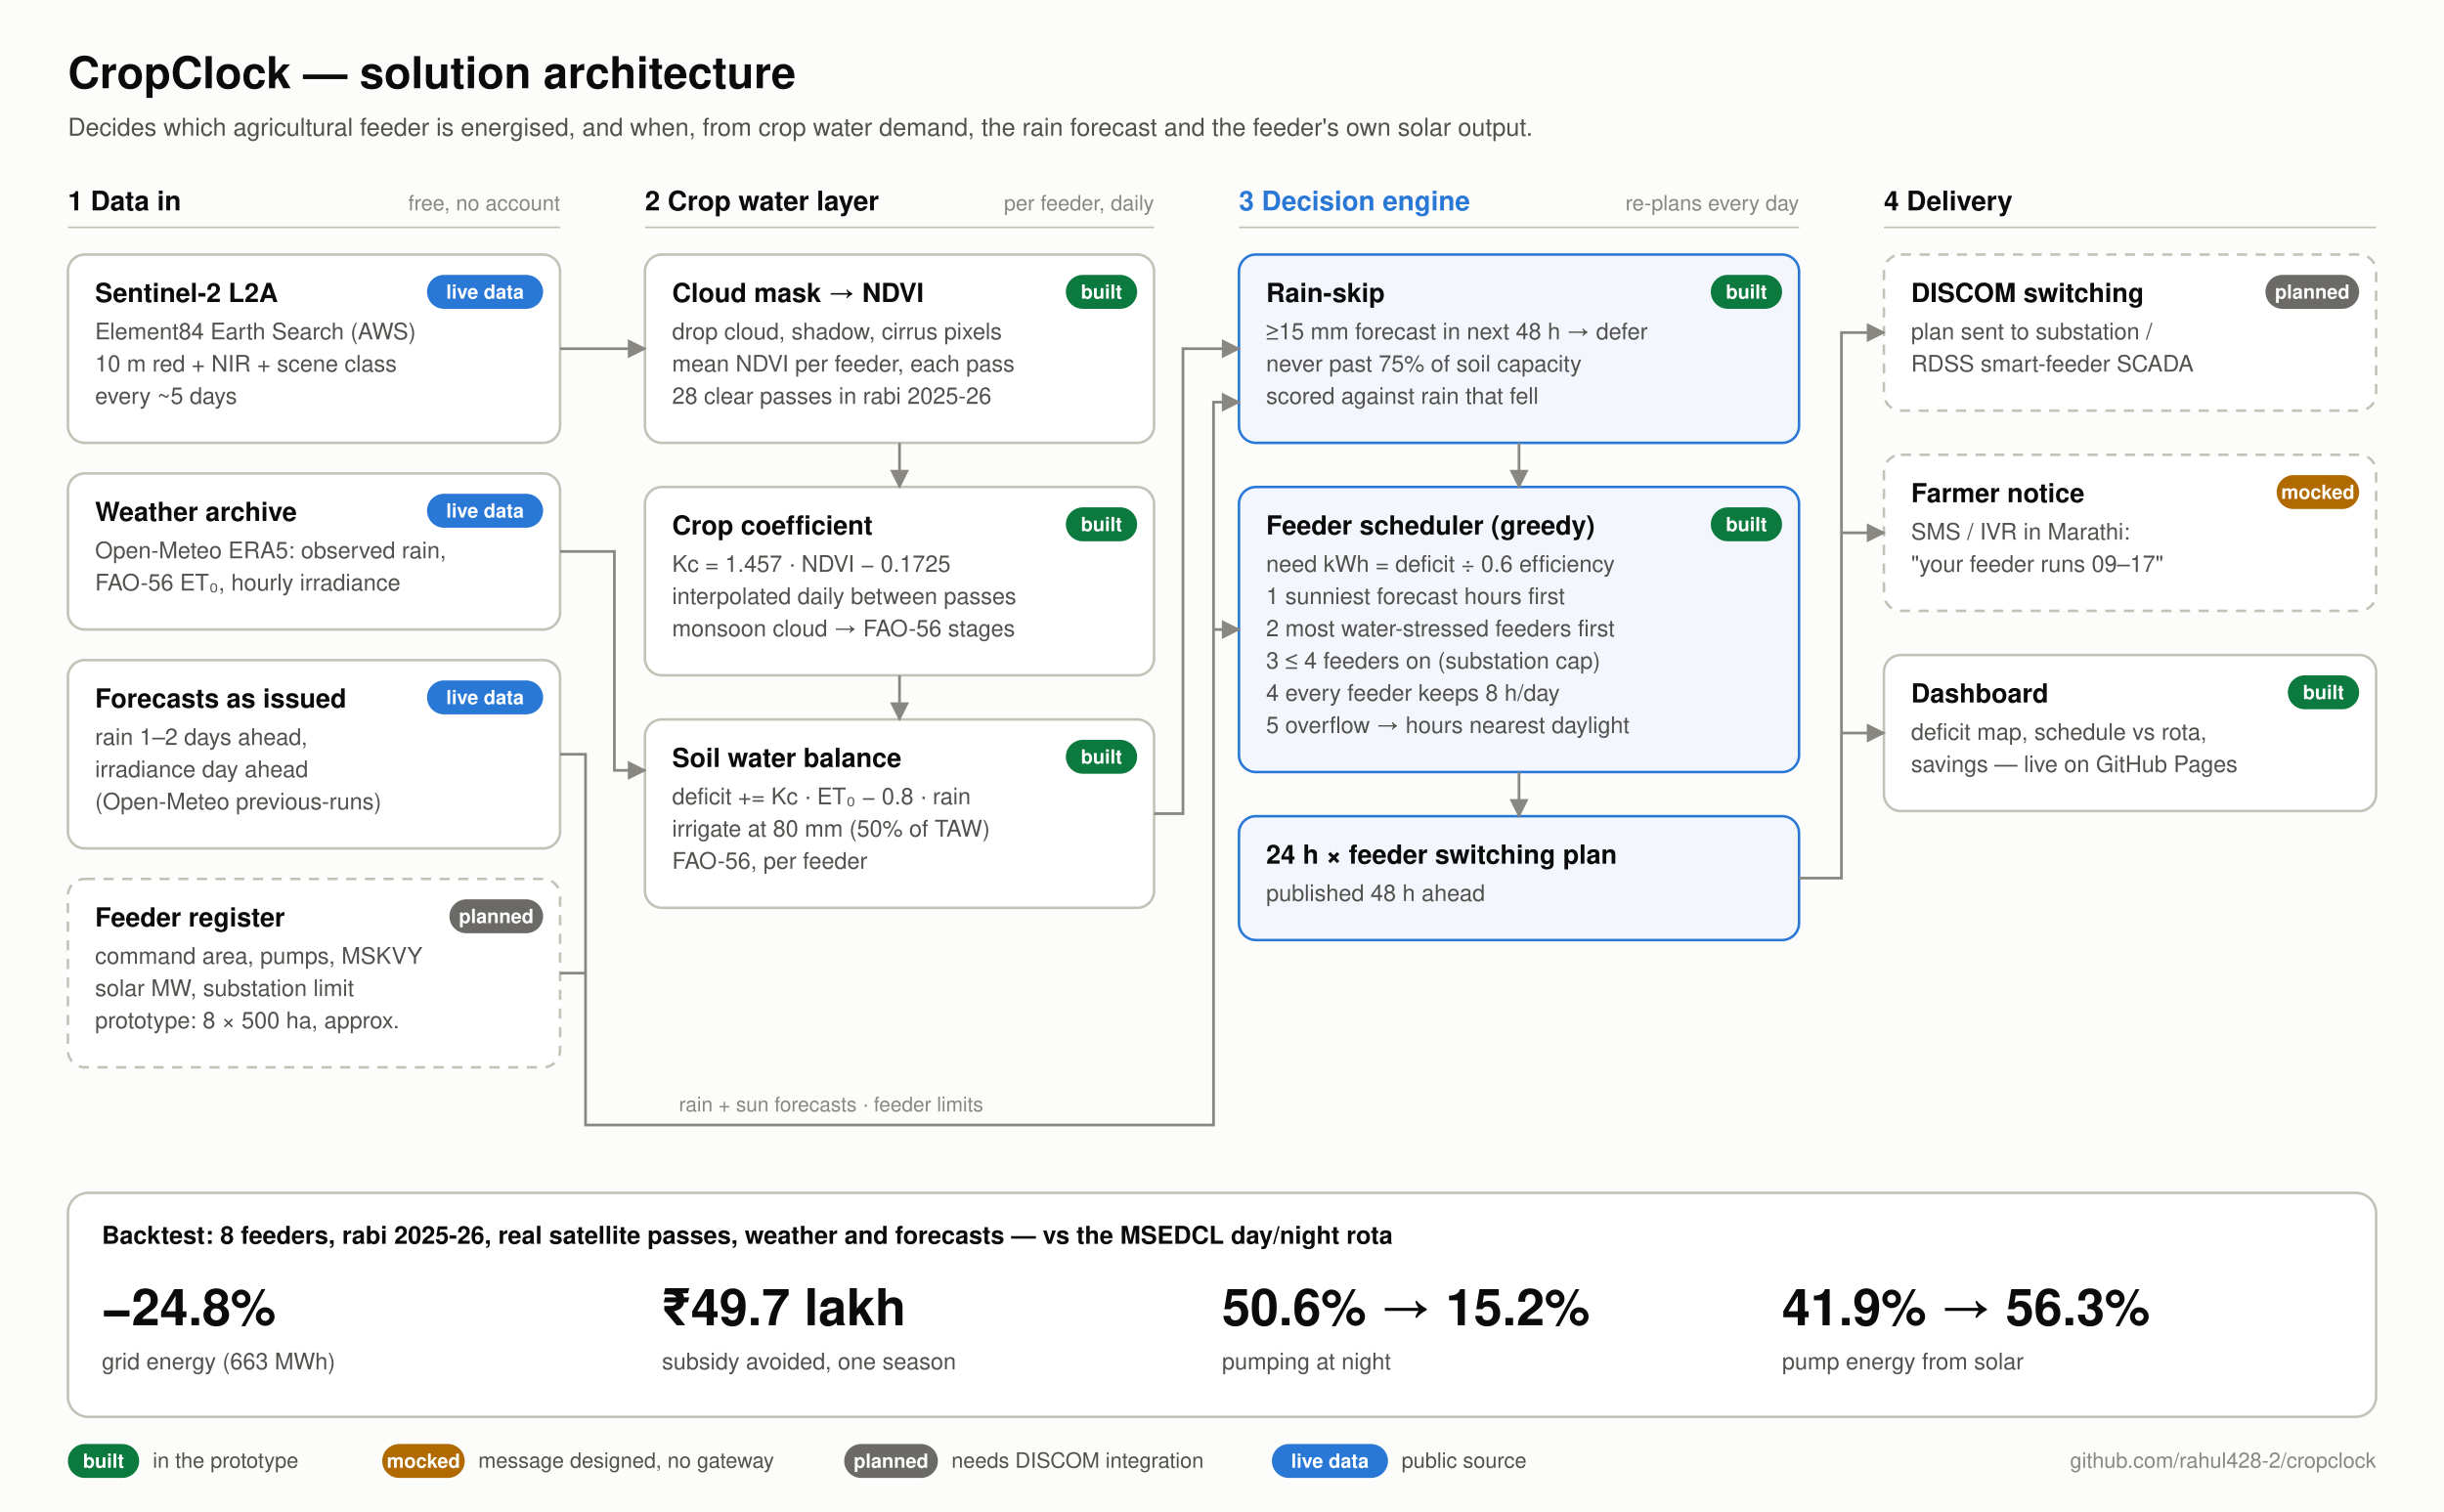
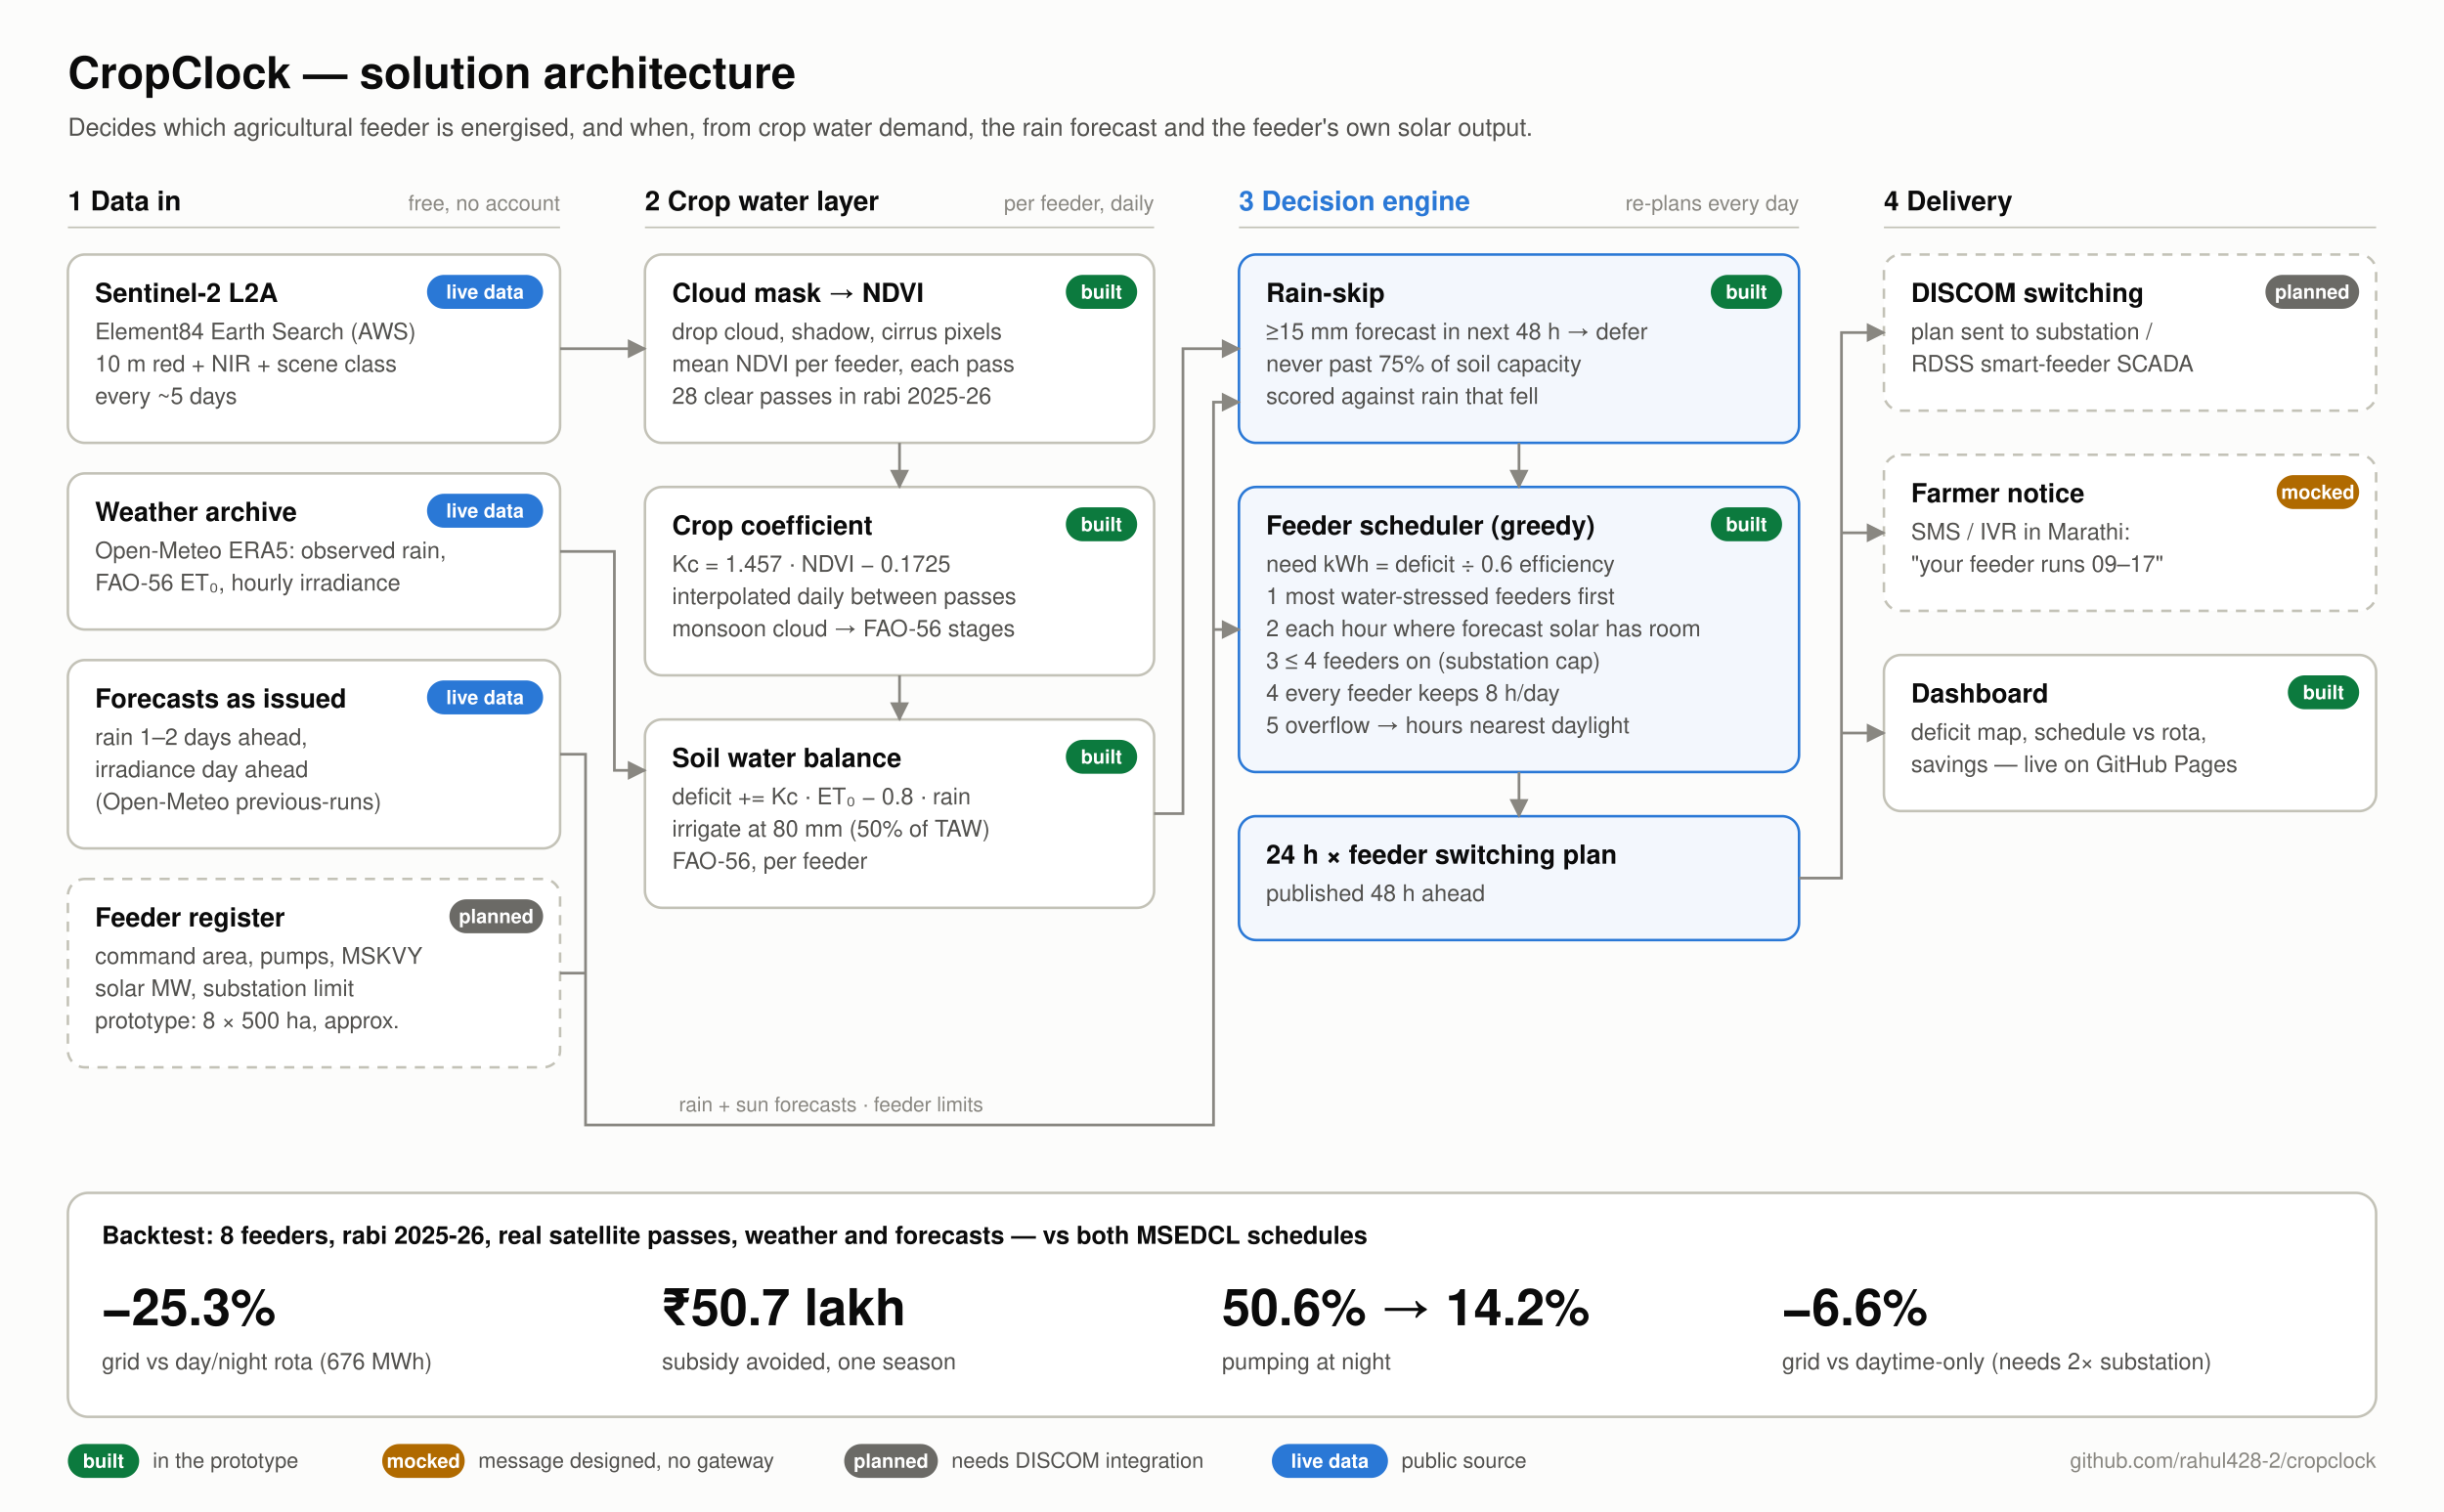
<svg xmlns="http://www.w3.org/2000/svg" width="1440" height="891" viewBox="0 0 1440 891" font-family="-apple-system, system-ui, Segoe UI, Helvetica, Arial, sans-serif">
  <defs>
    <marker id="a" viewBox="0 0 10 10" refX="9" refY="5" markerWidth="7" markerHeight="7" orient="auto-start-reverse">
      <path d="M0,0 L10,5 L0,10 z" fill="#898781" />
    </marker>
  </defs>
  <rect width="1440" height="940" fill="#fcfcfb" />
  <text x="40" y="52" font-size="26" font-weight="700" fill="#0b0b0b" text-anchor="start">CropClock — solution architecture</text>
  <text x="40" y="80" font-size="14.5" font-weight="400" fill="#52514e" text-anchor="start">Decides which agricultural feeder is energised, and when, from crop water demand, the rain forecast and the feeder's own solar output.</text>
  <text x="40" y="124" font-size="16" font-weight="700" fill="#0b0b0b" text-anchor="start">1  Data in</text>
  <text x="330" y="124" font-size="12.5" font-weight="500" fill="#898781" text-anchor="end">free, no account</text>
  <line x1="40" y1="134" x2="330" y2="134" stroke="#c3c2b7" />
  <text x="380" y="124" font-size="16" font-weight="700" fill="#0b0b0b" text-anchor="start">2  Crop water layer</text>
  <text x="680" y="124" font-size="12.5" font-weight="500" fill="#898781" text-anchor="end">per feeder, daily</text>
  <line x1="380" y1="134" x2="680" y2="134" stroke="#c3c2b7" />
  <text x="730" y="124" font-size="16" font-weight="700" fill="#2a78d6" text-anchor="start">3  Decision engine</text>
  <text x="1060" y="124" font-size="12.5" font-weight="500" fill="#898781" text-anchor="end">re-plans every day</text>
  <line x1="730" y1="134" x2="1060" y2="134" stroke="#c3c2b7" />
  <text x="1110" y="124" font-size="16" font-weight="700" fill="#0b0b0b" text-anchor="start">4  Delivery</text>
  <line x1="1110" y1="134" x2="1400" y2="134" stroke="#c3c2b7" />
  <rect x="40" y="150" width="290" height="111" rx="10" fill="#ffffff" stroke="#c3c2b7" stroke-width="1.5" />
  <text x="56" y="178" font-size="15.5" font-weight="650" fill="#0b0b0b" text-anchor="start">Sentinel-2 L2A</text>
  <text x="56" y="200" font-size="13.5" font-weight="400" fill="#52514e" text-anchor="start">Element84 Earth Search (AWS)</text>
  <text x="56" y="219" font-size="13.5" font-weight="400" fill="#52514e" text-anchor="start">10 m red + NIR + scene class</text>
  <text x="56" y="238" font-size="13.5" font-weight="400" fill="#52514e" text-anchor="start">every ~5 days</text>
  <rect x="251.6" y="162" width="68.4" height="20" rx="10" fill="#2a78d6" />
  <text x="285.8" y="176" font-size="11.5" font-weight="600" fill="#ffffff" text-anchor="middle">live data</text>
  <rect x="40" y="279" width="290" height="92" rx="10" fill="#ffffff" stroke="#c3c2b7" stroke-width="1.5" />
  <text x="56" y="307" font-size="15.5" font-weight="650" fill="#0b0b0b" text-anchor="start">Weather archive</text>
  <text x="56" y="329" font-size="13.5" font-weight="400" fill="#52514e" text-anchor="start">Open-Meteo ERA5: observed rain,</text>
  <text x="56" y="348" font-size="13.5" font-weight="400" fill="#52514e" text-anchor="start">FAO-56 ET₀, hourly irradiance</text>
  <rect x="251.6" y="291" width="68.4" height="20" rx="10" fill="#2a78d6" />
  <text x="285.8" y="305" font-size="11.5" font-weight="600" fill="#ffffff" text-anchor="middle">live data</text>
  <rect x="40" y="389" width="290" height="111" rx="10" fill="#ffffff" stroke="#c3c2b7" stroke-width="1.5" />
  <text x="56" y="417" font-size="15.5" font-weight="650" fill="#0b0b0b" text-anchor="start">Forecasts as issued</text>
  <text x="56" y="439" font-size="13.5" font-weight="400" fill="#52514e" text-anchor="start">rain 1–2 days ahead,</text>
  <text x="56" y="458" font-size="13.5" font-weight="400" fill="#52514e" text-anchor="start">irradiance day ahead</text>
  <text x="56" y="477" font-size="13.5" font-weight="400" fill="#52514e" text-anchor="start">(Open-Meteo previous-runs)</text>
  <rect x="251.6" y="401" width="68.4" height="20" rx="10" fill="#2a78d6" />
  <text x="285.8" y="415" font-size="11.5" font-weight="600" fill="#ffffff" text-anchor="middle">live data</text>
  <rect x="40" y="518" width="290" height="111" rx="10" fill="#ffffff" stroke="#c3c2b7" stroke-width="1.5" stroke-dasharray="6 5" />
  <text x="56" y="546" font-size="15.5" font-weight="650" fill="#0b0b0b" text-anchor="start">Feeder register</text>
  <text x="56" y="568" font-size="13.5" font-weight="400" fill="#52514e" text-anchor="start">command area, pumps, MSKVY</text>
  <text x="56" y="587" font-size="13.5" font-weight="400" fill="#52514e" text-anchor="start">solar MW, substation limit</text>
  <text x="56" y="606" font-size="13.5" font-weight="400" fill="#52514e" text-anchor="start">prototype: 8 × 500 ha, approx.</text>
  <rect x="264.8" y="530" width="55.2" height="20" rx="10" fill="#6b6a66" />
  <text x="292.4" y="544" font-size="11.5" font-weight="600" fill="#ffffff" text-anchor="middle">planned</text>
  <rect x="380" y="150" width="300" height="111" rx="10" fill="#ffffff" stroke="#c3c2b7" stroke-width="1.5" />
  <text x="396" y="178" font-size="15.5" font-weight="650" fill="#0b0b0b" text-anchor="start">Cloud mask → NDVI</text>
  <text x="396" y="200" font-size="13.5" font-weight="400" fill="#52514e" text-anchor="start">drop cloud, shadow, cirrus pixels</text>
  <text x="396" y="219" font-size="13.5" font-weight="400" fill="#52514e" text-anchor="start">mean NDVI per feeder, each pass</text>
  <text x="396" y="238" font-size="13.5" font-weight="400" fill="#52514e" text-anchor="start">28 clear passes in rabi 2025-26</text>
  <rect x="628.0" y="162" width="42.0" height="20" rx="10" fill="#0c7a3e" />
  <text x="649.0" y="176" font-size="11.5" font-weight="600" fill="#ffffff" text-anchor="middle">built</text>
  <rect x="380" y="287" width="300" height="111" rx="10" fill="#ffffff" stroke="#c3c2b7" stroke-width="1.5" />
  <text x="396" y="315" font-size="15.5" font-weight="650" fill="#0b0b0b" text-anchor="start">Crop coefficient</text>
  <text x="396" y="337" font-size="13.5" font-weight="400" fill="#52514e" text-anchor="start">Kc = 1.457 · NDVI − 0.1725</text>
  <text x="396" y="356" font-size="13.5" font-weight="400" fill="#52514e" text-anchor="start">interpolated daily between passes</text>
  <text x="396" y="375" font-size="13.5" font-weight="400" fill="#52514e" text-anchor="start">monsoon cloud → FAO-56 stages</text>
  <rect x="628.0" y="299" width="42.0" height="20" rx="10" fill="#0c7a3e" />
  <text x="649.0" y="313" font-size="11.5" font-weight="600" fill="#ffffff" text-anchor="middle">built</text>
  <rect x="380" y="424" width="300" height="111" rx="10" fill="#ffffff" stroke="#c3c2b7" stroke-width="1.5" />
  <text x="396" y="452" font-size="15.5" font-weight="650" fill="#0b0b0b" text-anchor="start">Soil water balance</text>
  <text x="396" y="474" font-size="13.5" font-weight="400" fill="#52514e" text-anchor="start">deficit += Kc · ET₀ − 0.8 · rain</text>
  <text x="396" y="493" font-size="13.5" font-weight="400" fill="#52514e" text-anchor="start">irrigate at 80 mm (50% of TAW)</text>
  <text x="396" y="512" font-size="13.5" font-weight="400" fill="#52514e" text-anchor="start">FAO-56, per feeder</text>
  <rect x="628.0" y="436" width="42.0" height="20" rx="10" fill="#0c7a3e" />
  <text x="649.0" y="450" font-size="11.5" font-weight="600" fill="#ffffff" text-anchor="middle">built</text>
  <rect x="730" y="150" width="330" height="111" rx="10" fill="#f3f7fd" stroke="#2a78d6" stroke-width="1.5" />
  <text x="746" y="178" font-size="15.5" font-weight="650" fill="#0b0b0b" text-anchor="start">Rain-skip</text>
  <text x="746" y="200" font-size="13.5" font-weight="400" fill="#52514e" text-anchor="start">≥15 mm forecast in next 48 h → defer</text>
  <text x="746" y="219" font-size="13.5" font-weight="400" fill="#52514e" text-anchor="start">never past 75% of soil capacity</text>
  <text x="746" y="238" font-size="13.5" font-weight="400" fill="#52514e" text-anchor="start">scored against rain that fell</text>
  <rect x="1008.0" y="162" width="42.0" height="20" rx="10" fill="#0c7a3e" />
  <text x="1029.0" y="176" font-size="11.5" font-weight="600" fill="#ffffff" text-anchor="middle">built</text>
  <rect x="730" y="287" width="330" height="168" rx="10" fill="#f3f7fd" stroke="#2a78d6" stroke-width="1.5" />
  <text x="746" y="315" font-size="15.5" font-weight="650" fill="#0b0b0b" text-anchor="start">Feeder scheduler (greedy)</text>
  <text x="746" y="337" font-size="13.5" font-weight="400" fill="#52514e" text-anchor="start">need kWh = deficit ÷ 0.6 efficiency</text>
-   <text x="746" y="356" font-size="13.5" font-weight="400" fill="#52514e" text-anchor="start">1  sunniest forecast hours first</text>
-   <text x="746" y="375" font-size="13.5" font-weight="400" fill="#52514e" text-anchor="start">2  most water-stressed feeders first</text>
+   <text x="746" y="356" font-size="13.5" font-weight="400" fill="#52514e" text-anchor="start">1  most water-stressed feeders first</text>
+   <text x="746" y="375" font-size="13.5" font-weight="400" fill="#52514e" text-anchor="start">2  each hour where forecast solar has room</text>
  <text x="746" y="394" font-size="13.5" font-weight="400" fill="#52514e" text-anchor="start">3  ≤ 4 feeders on (substation cap)</text>
  <text x="746" y="413" font-size="13.5" font-weight="400" fill="#52514e" text-anchor="start">4  every feeder keeps 8 h/day</text>
  <text x="746" y="432" font-size="13.5" font-weight="400" fill="#52514e" text-anchor="start">5  overflow → hours nearest daylight</text>
  <rect x="1008.0" y="299" width="42.0" height="20" rx="10" fill="#0c7a3e" />
  <text x="1029.0" y="313" font-size="11.5" font-weight="600" fill="#ffffff" text-anchor="middle">built</text>
  <rect x="730" y="481" width="330" height="73" rx="10" fill="#f3f7fd" stroke="#2a78d6" stroke-width="1.5" />
  <text x="746" y="509" font-size="15.5" font-weight="650" fill="#0b0b0b" text-anchor="start">24 h × feeder switching plan</text>
  <text x="746" y="531" font-size="13.5" font-weight="400" fill="#52514e" text-anchor="start">published 48 h ahead</text>
  <rect x="1110" y="150" width="290" height="92" rx="10" fill="#ffffff" stroke="#c3c2b7" stroke-width="1.5" stroke-dasharray="6 5" />
  <text x="1126" y="178" font-size="15.5" font-weight="650" fill="#0b0b0b" text-anchor="start">DISCOM switching</text>
  <text x="1126" y="200" font-size="13.5" font-weight="400" fill="#52514e" text-anchor="start">plan sent to substation /</text>
  <text x="1126" y="219" font-size="13.5" font-weight="400" fill="#52514e" text-anchor="start">RDSS smart-feeder SCADA</text>
  <rect x="1334.8" y="162" width="55.2" height="20" rx="10" fill="#6b6a66" />
  <text x="1362.4" y="176" font-size="11.5" font-weight="600" fill="#ffffff" text-anchor="middle">planned</text>
  <rect x="1110" y="268" width="290" height="92" rx="10" fill="#ffffff" stroke="#c3c2b7" stroke-width="1.5" stroke-dasharray="6 5" />
  <text x="1126" y="296" font-size="15.5" font-weight="650" fill="#0b0b0b" text-anchor="start">Farmer notice</text>
  <text x="1126" y="318" font-size="13.5" font-weight="400" fill="#52514e" text-anchor="start">SMS / IVR in Marathi:</text>
  <text x="1126" y="337" font-size="13.5" font-weight="400" fill="#52514e" text-anchor="start">"your feeder runs 09–17"</text>
  <rect x="1341.4" y="280" width="48.6" height="20" rx="10" fill="#b06a00" />
  <text x="1365.7" y="294" font-size="11.5" font-weight="600" fill="#ffffff" text-anchor="middle">mocked</text>
  <rect x="1110" y="386" width="290" height="92" rx="10" fill="#ffffff" stroke="#c3c2b7" stroke-width="1.5" />
  <text x="1126" y="414" font-size="15.5" font-weight="650" fill="#0b0b0b" text-anchor="start">Dashboard</text>
  <text x="1126" y="436" font-size="13.5" font-weight="400" fill="#52514e" text-anchor="start">deficit map, schedule vs rota,</text>
  <text x="1126" y="455" font-size="13.5" font-weight="400" fill="#52514e" text-anchor="start">savings — live on GitHub Pages</text>
  <rect x="1348.0" y="398" width="42.0" height="20" rx="10" fill="#0c7a3e" />
  <text x="1369.0" y="412" font-size="11.5" font-weight="600" fill="#ffffff" text-anchor="middle">built</text>
  <path d="M330,205.5 L380,205.5" fill="none" stroke="#898781" stroke-width="1.6" marker-end="url(#a)" />
  <path d="M530,261 L530,287" fill="none" stroke="#898781" stroke-width="1.6" marker-end="url(#a)" />
  <path d="M530,398 L530,424" fill="none" stroke="#898781" stroke-width="1.6" marker-end="url(#a)" />
  <path d="M330,325.0 L362,325.0 L362,454 L380,454" fill="none" stroke="#898781" stroke-width="1.6" marker-end="url(#a)" />
  <path d="M330,444.5 L345,444.5 L345,663 L715,663 L715,237 L730,237" fill="none" stroke="#898781" stroke-width="1.6" marker-end="url(#a)" />
  <path d="M330,573.5 L345,573.5" fill="none" stroke="#898781" stroke-width="1.6" />
  <path d="M715,371.0 L730,371.0" fill="none" stroke="#898781" stroke-width="1.6" marker-end="url(#a)" />
  <text x="400" y="655" font-size="12" font-weight="500" fill="#898781" text-anchor="start">rain + sun forecasts · feeder limits</text>
  <path d="M680,479.5 L697,479.5 L697,205.5 L730,205.5" fill="none" stroke="#898781" stroke-width="1.6" marker-end="url(#a)" />
  <path d="M895,261 L895,287" fill="none" stroke="#898781" stroke-width="1.6" marker-end="url(#a)" />
  <path d="M895,455 L895,481" fill="none" stroke="#898781" stroke-width="1.6" marker-end="url(#a)" />
  <path d="M1060,517.5 L1085,517.5 L1085,196.0 L1110,196.0" fill="none" stroke="#898781" stroke-width="1.6" marker-end="url(#a)" />
  <path d="M1085,314.0 L1110,314.0" fill="none" stroke="#898781" stroke-width="1.6" marker-end="url(#a)" />
  <path d="M1085,432.0 L1110,432.0" fill="none" stroke="#898781" stroke-width="1.6" marker-end="url(#a)" />
  <rect x="40" y="703" width="1360" height="132" rx="12" fill="#ffffff" stroke="#c3c2b7" stroke-width="1.5" />
-   <text x="60" y="733" font-size="14.5" font-weight="650" fill="#0b0b0b" text-anchor="start">Backtest: 8 feeders, rabi 2025-26, real satellite passes, weather and forecasts — vs the MSEDCL day/night rota</text>
-   <text x="60.0" y="781" font-size="30" font-weight="700" fill="#0b0b0b" text-anchor="start">−24.8%</text>
-   <text x="60.0" y="807" font-size="13.5" font-weight="500" fill="#52514e" text-anchor="start">grid energy (663 MWh)</text>
-   <text x="390.0" y="781" font-size="30" font-weight="700" fill="#0b0b0b" text-anchor="start">₹49.7 lakh</text>
+   <text x="60" y="733" font-size="14.5" font-weight="650" fill="#0b0b0b" text-anchor="start">Backtest: 8 feeders, rabi 2025-26, real satellite passes, weather and forecasts — vs both MSEDCL schedules</text>
+   <text x="60.0" y="781" font-size="30" font-weight="700" fill="#0b0b0b" text-anchor="start">−25.3%</text>
+   <text x="60.0" y="807" font-size="13.5" font-weight="500" fill="#52514e" text-anchor="start">grid vs day/night rota (676 MWh)</text>
+   <text x="390.0" y="781" font-size="30" font-weight="700" fill="#0b0b0b" text-anchor="start">₹50.7 lakh</text>
  <text x="390.0" y="807" font-size="13.5" font-weight="500" fill="#52514e" text-anchor="start">subsidy avoided, one season</text>
-   <text x="720.0" y="781" font-size="30" font-weight="700" fill="#0b0b0b" text-anchor="start">50.6% → 15.2%</text>
+   <text x="720.0" y="781" font-size="30" font-weight="700" fill="#0b0b0b" text-anchor="start">50.6% → 14.2%</text>
  <text x="720.0" y="807" font-size="13.5" font-weight="500" fill="#52514e" text-anchor="start">pumping at night</text>
-   <text x="1050.0" y="781" font-size="30" font-weight="700" fill="#0b0b0b" text-anchor="start">41.9% → 56.3%</text>
-   <text x="1050.0" y="807" font-size="13.5" font-weight="500" fill="#52514e" text-anchor="start">pump energy from solar</text>
+   <text x="1050.0" y="781" font-size="30" font-weight="700" fill="#0b0b0b" text-anchor="start">−6.6%</text>
+   <text x="1050.0" y="807" font-size="13.5" font-weight="500" fill="#52514e" text-anchor="start">grid vs daytime-only (needs 2× substation)</text>
  <rect x="40" y="851" width="42.0" height="20" rx="10" fill="#0c7a3e" />
  <text x="61.0" y="865" font-size="11.5" font-weight="600" fill="#ffffff" text-anchor="middle">built</text>
  <text x="90.0" y="865" font-size="12.5" font-weight="400" fill="#52514e" text-anchor="start">in the prototype</text>
  <rect x="225.2" y="851" width="48.6" height="20" rx="10" fill="#b06a00" />
  <text x="249.5" y="865" font-size="11.5" font-weight="600" fill="#ffffff" text-anchor="middle">mocked</text>
  <text x="281.8" y="865" font-size="12.5" font-weight="400" fill="#52514e" text-anchor="start">message designed, no gateway</text>
  <rect x="497.4" y="851" width="55.2" height="20" rx="10" fill="#6b6a66" />
  <text x="525.0" y="865" font-size="11.5" font-weight="600" fill="#ffffff" text-anchor="middle">planned</text>
  <text x="560.6" y="865" font-size="12.5" font-weight="400" fill="#52514e" text-anchor="start">needs DISCOM integration</text>
  <rect x="749.4" y="851" width="68.4" height="20" rx="10" fill="#2a78d6" />
  <text x="783.6" y="865" font-size="11.5" font-weight="600" fill="#ffffff" text-anchor="middle">live data</text>
  <text x="825.8" y="865" font-size="12.5" font-weight="400" fill="#52514e" text-anchor="start">public source</text>
  <text x="1400" y="865" font-size="12.5" font-weight="500" fill="#898781" text-anchor="end">github.com/rahul428-2/cropclock</text>
</svg>
